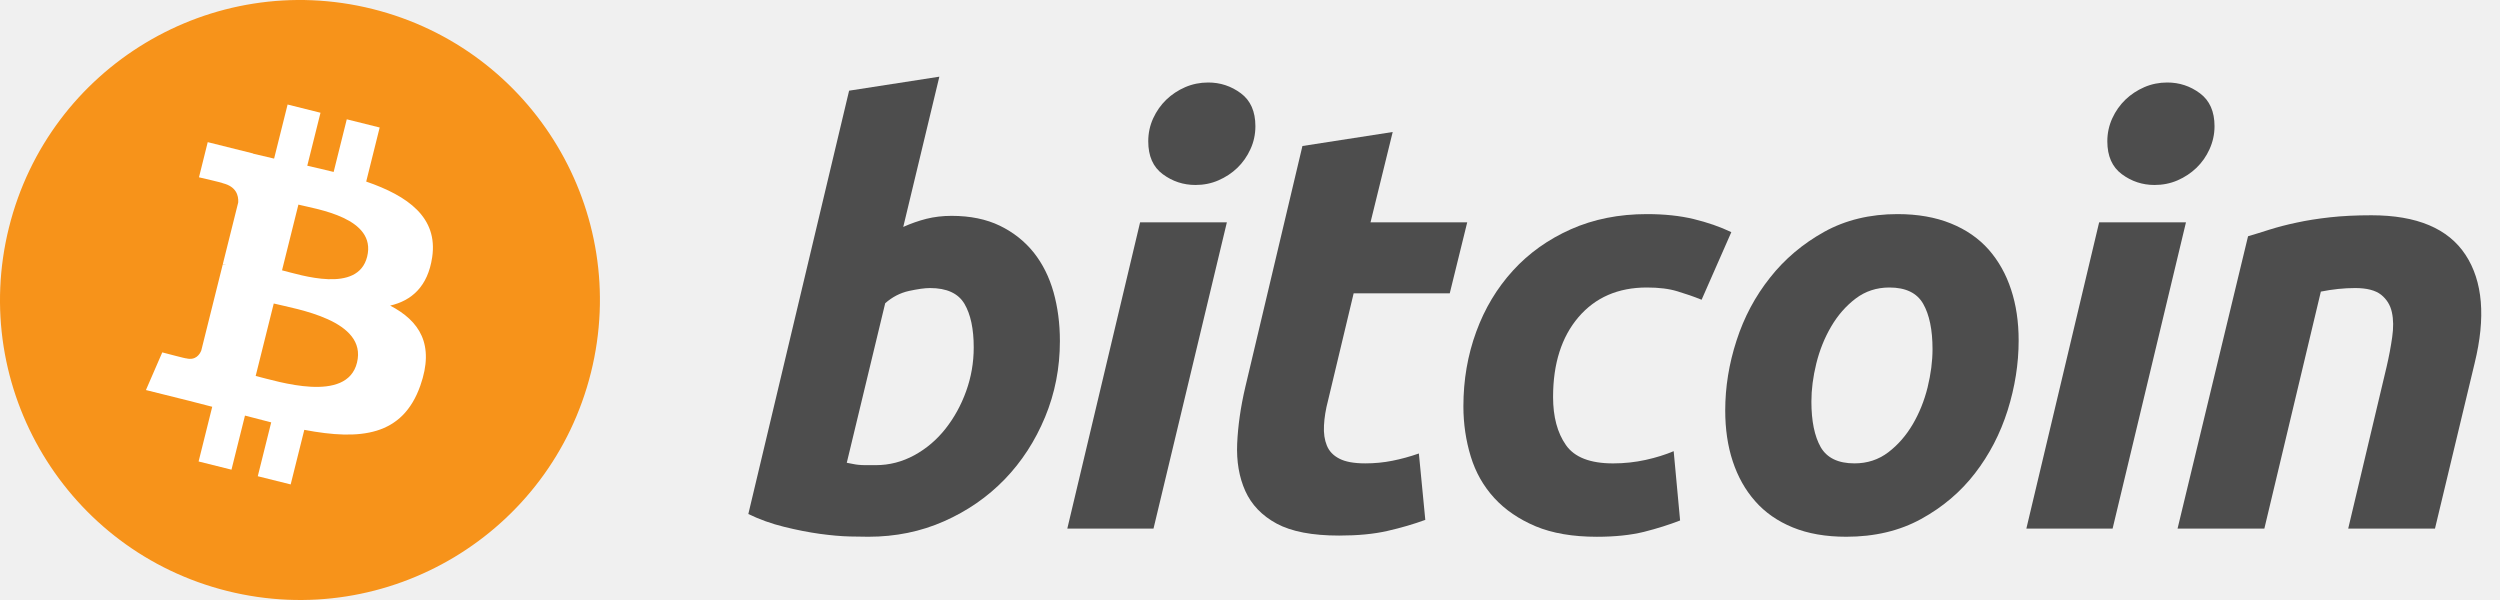
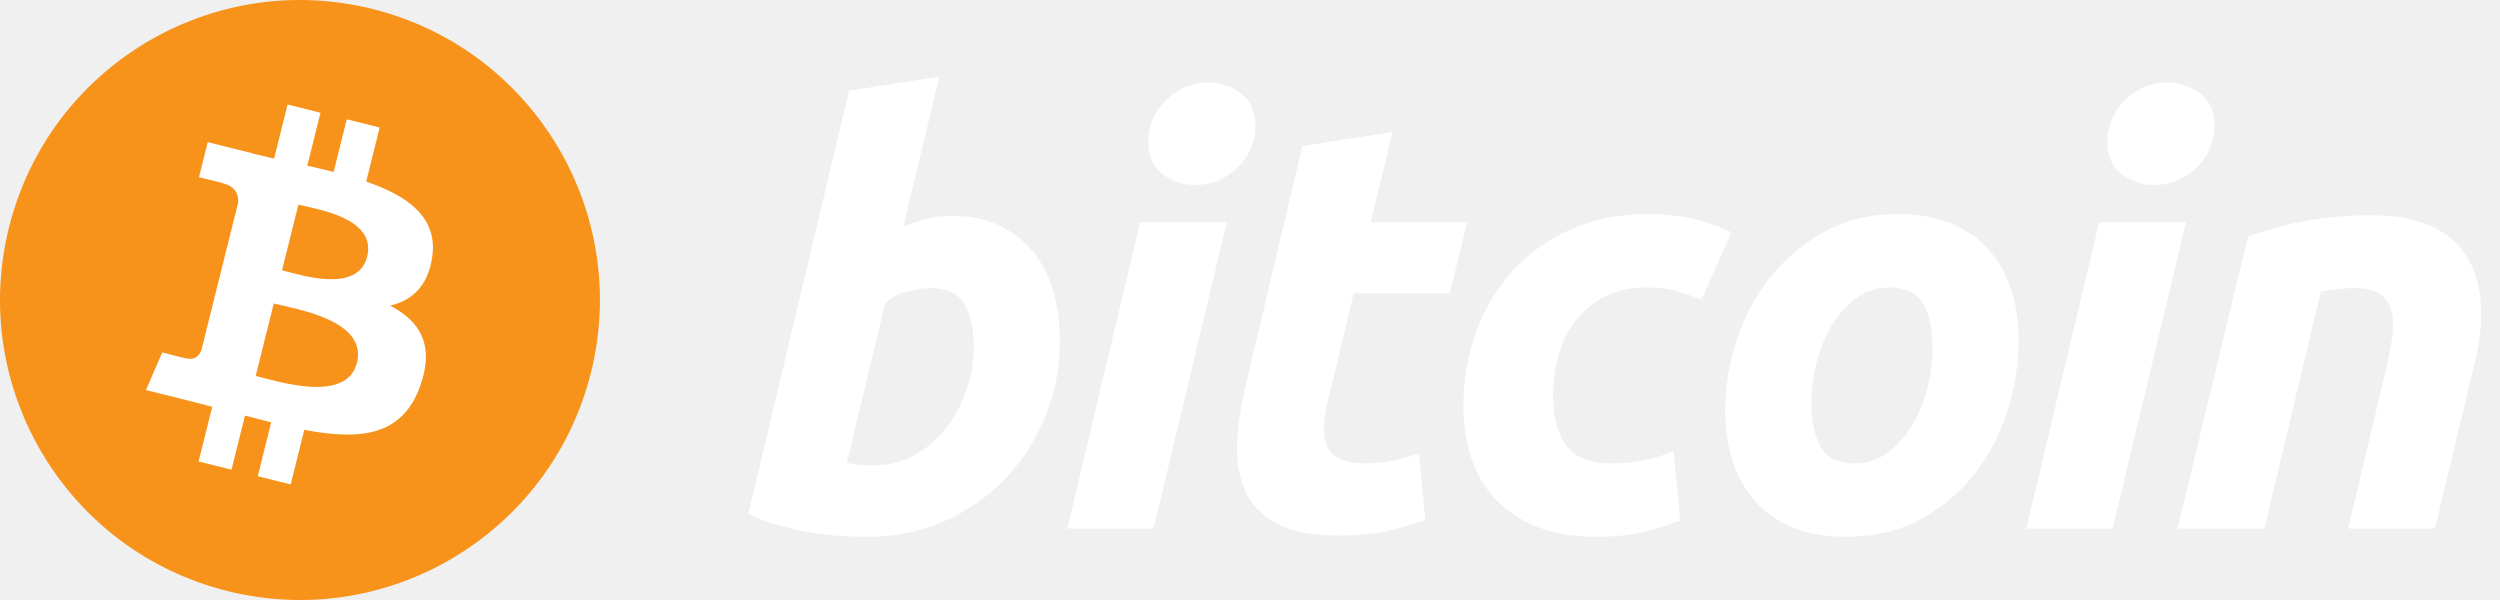
<svg xmlns="http://www.w3.org/2000/svg" width="100" height="24" viewBox="0 0 100 24" fill="none">
  <path d="M23.638 14.903C22.035 21.331 15.524 25.244 9.095 23.641C2.668 22.038 -1.244 15.527 0.359 9.098C1.961 2.669 8.472 -1.244 14.9 0.359C21.329 1.962 25.241 8.474 23.638 14.903Z" fill="#F7931A" />
  <path d="M17.287 10.29C17.526 8.694 16.311 7.835 14.648 7.263L15.187 5.1L13.871 4.772L13.346 6.878C13 6.791 12.644 6.71 12.291 6.629L12.82 4.51L11.504 4.181L10.964 6.344C10.678 6.278 10.396 6.214 10.123 6.146L10.125 6.139L8.309 5.686L7.959 7.092C7.959 7.092 8.936 7.316 8.915 7.33C9.448 7.463 9.545 7.816 9.529 8.096L8.914 10.56C8.951 10.569 8.999 10.583 9.051 10.604C9.007 10.593 8.961 10.581 8.912 10.569L8.051 14.021C7.986 14.183 7.821 14.426 7.448 14.334C7.461 14.353 6.491 14.095 6.491 14.095L5.837 15.602L7.551 16.029C7.869 16.109 8.182 16.193 8.489 16.271L7.944 18.459L9.259 18.787L9.799 16.623C10.158 16.72 10.507 16.81 10.848 16.895L10.311 19.049L11.627 19.377L12.172 17.194C14.417 17.619 16.105 17.447 16.816 15.417C17.389 13.782 16.788 12.839 15.606 12.224C16.466 12.025 17.114 11.459 17.287 10.29ZM14.279 14.509C13.872 16.144 11.12 15.26 10.227 15.038L10.95 12.14C11.842 12.363 14.704 12.804 14.279 14.509ZM14.686 10.267C14.315 11.754 12.024 10.998 11.281 10.813L11.936 8.185C12.679 8.37 15.073 8.716 14.686 10.267Z" fill="white" />
-   <path d="M38.063 8.634C38.809 8.634 39.454 8.767 39.996 9.03C40.54 9.295 40.989 9.652 41.35 10.102C41.706 10.553 41.97 11.081 42.141 11.686C42.311 12.293 42.396 12.945 42.396 13.643C42.396 14.715 42.199 15.728 41.803 16.683C41.406 17.639 40.868 18.469 40.183 19.177C39.499 19.883 38.692 20.44 37.76 20.852C36.83 21.264 35.819 21.47 34.734 21.47C34.593 21.47 34.347 21.466 33.998 21.459C33.649 21.451 33.249 21.416 32.8 21.355C32.348 21.292 31.871 21.199 31.367 21.074C30.863 20.951 30.384 20.779 29.933 20.561L33.964 3.627L37.574 3.067L36.13 9.077C36.439 8.938 36.751 8.83 37.061 8.751C37.372 8.674 37.706 8.634 38.063 8.634ZM35.035 18.606C35.578 18.606 36.09 18.472 36.572 18.21C37.054 17.947 37.471 17.592 37.82 17.15C38.169 16.706 38.445 16.206 38.646 15.647C38.847 15.088 38.949 14.505 38.949 13.898C38.949 13.153 38.825 12.572 38.577 12.151C38.328 11.733 37.869 11.522 37.202 11.522C36.983 11.522 36.702 11.564 36.353 11.639C36.002 11.718 35.689 11.882 35.408 12.129L33.871 18.511C33.964 18.527 34.046 18.543 34.116 18.558C34.184 18.573 34.26 18.585 34.335 18.592C34.415 18.601 34.506 18.606 34.616 18.606C34.726 18.606 34.864 18.606 35.035 18.606Z" fill="#4D4D4D" />
-   <path d="M46.14 21.144H42.692L45.604 8.892H49.075L46.14 21.144ZM47.818 7.399C47.337 7.399 46.9 7.256 46.513 6.969C46.123 6.683 45.93 6.244 45.93 5.652C45.93 5.327 45.996 5.021 46.127 4.733C46.26 4.445 46.434 4.198 46.652 3.987C46.87 3.778 47.122 3.611 47.409 3.486C47.697 3.362 48.004 3.3 48.33 3.3C48.811 3.3 49.245 3.443 49.634 3.731C50.021 4.019 50.216 4.458 50.216 5.047C50.216 5.374 50.15 5.68 50.017 5.968C49.886 6.256 49.712 6.503 49.494 6.714C49.278 6.923 49.023 7.089 48.737 7.214C48.449 7.339 48.144 7.399 47.818 7.399Z" fill="#4D4D4D" />
-   <path d="M52.097 5.84L55.708 5.28L54.821 8.892H58.689L57.99 11.733H54.146L53.122 16.019C53.028 16.376 52.974 16.71 52.959 17.02C52.942 17.331 52.982 17.599 53.075 17.824C53.167 18.05 53.334 18.224 53.576 18.347C53.816 18.472 54.16 18.535 54.612 18.535C54.984 18.535 55.346 18.5 55.697 18.43C56.045 18.36 56.398 18.265 56.755 18.139L57.012 20.795C56.546 20.966 56.042 21.113 55.498 21.237C54.954 21.362 54.309 21.423 53.564 21.423C52.493 21.423 51.663 21.264 51.071 20.947C50.48 20.628 50.062 20.192 49.812 19.64C49.566 19.091 49.456 18.457 49.487 17.743C49.519 17.028 49.626 16.276 49.812 15.483L52.097 5.84Z" fill="#4D4D4D" />
-   <path d="M58.536 16.253C58.536 15.198 58.707 14.203 59.049 13.271C59.389 12.338 59.88 11.523 60.518 10.823C61.152 10.127 61.926 9.575 62.836 9.17C63.742 8.767 64.757 8.564 65.875 8.564C66.575 8.564 67.2 8.63 67.75 8.763C68.302 8.897 68.801 9.07 69.253 9.286L68.064 11.99C67.754 11.864 67.431 11.753 67.098 11.653C66.764 11.55 66.357 11.5 65.875 11.5C64.724 11.5 63.814 11.897 63.137 12.688C62.463 13.479 62.123 14.544 62.123 15.88C62.123 16.672 62.294 17.312 62.637 17.802C62.978 18.292 63.608 18.536 64.523 18.536C64.975 18.536 65.41 18.488 65.828 18.396C66.248 18.303 66.62 18.186 66.947 18.047L67.204 20.819C66.768 20.988 66.287 21.141 65.76 21.274C65.231 21.404 64.602 21.471 63.872 21.471C62.909 21.471 62.093 21.33 61.426 21.052C60.759 20.77 60.208 20.396 59.773 19.922C59.337 19.447 59.023 18.892 58.829 18.255C58.635 17.619 58.536 16.951 58.536 16.253Z" fill="#4D4D4D" />
-   <path d="M73.852 21.47C73.029 21.47 72.315 21.345 71.708 21.096C71.104 20.848 70.603 20.5 70.207 20.048C69.81 19.599 69.513 19.067 69.31 18.453C69.107 17.84 69.009 17.161 69.009 16.417C69.009 15.483 69.159 14.55 69.462 13.62C69.763 12.687 70.21 11.849 70.802 11.105C71.389 10.359 72.114 9.749 72.967 9.274C73.82 8.801 74.8 8.564 75.901 8.564C76.709 8.564 77.42 8.689 78.034 8.938C78.646 9.185 79.15 9.536 79.549 9.986C79.943 10.437 80.242 10.967 80.443 11.582C80.646 12.194 80.746 12.875 80.746 13.619C80.746 14.55 80.598 15.483 80.305 16.416C80.011 17.345 79.576 18.185 79 18.931C78.426 19.676 77.708 20.286 76.846 20.759C75.985 21.233 74.986 21.47 73.852 21.47ZM75.576 11.5C75.064 11.5 74.612 11.649 74.226 11.942C73.837 12.238 73.511 12.611 73.248 13.06C72.982 13.512 72.785 14.005 72.652 14.54C72.52 15.076 72.456 15.583 72.456 16.065C72.456 16.843 72.581 17.448 72.827 17.884C73.077 18.317 73.526 18.535 74.179 18.535C74.692 18.535 75.141 18.388 75.531 18.092C75.917 17.798 76.243 17.424 76.508 16.974C76.772 16.525 76.971 16.031 77.104 15.495C77.234 14.96 77.301 14.45 77.301 13.969C77.301 13.194 77.176 12.587 76.927 12.152C76.679 11.718 76.228 11.5 75.576 11.5Z" fill="#4D4D4D" />
-   <path d="M84.504 21.144H81.054L83.966 8.892H87.439L84.504 21.144ZM86.18 7.399C85.699 7.399 85.263 7.256 84.876 6.969C84.488 6.683 84.293 6.244 84.293 5.652C84.293 5.327 84.36 5.021 84.491 4.733C84.623 4.445 84.798 4.198 85.016 3.987C85.233 3.778 85.487 3.611 85.773 3.486C86.059 3.362 86.366 3.3 86.692 3.3C87.174 3.3 87.609 3.443 87.997 3.731C88.385 4.019 88.581 4.458 88.581 5.047C88.581 5.374 88.511 5.68 88.381 5.968C88.251 6.256 88.076 6.503 87.858 6.714C87.64 6.923 87.388 7.089 87.102 7.214C86.813 7.339 86.507 7.399 86.18 7.399Z" fill="#4D4D4D" />
-   <path d="M89.922 9.45C90.184 9.374 90.476 9.282 90.794 9.181C91.113 9.081 91.469 8.988 91.867 8.904C92.261 8.818 92.706 8.747 93.194 8.693C93.683 8.638 94.24 8.611 94.859 8.611C96.677 8.611 97.93 9.14 98.623 10.196C99.314 11.252 99.434 12.697 98.985 14.529L97.399 21.144H93.928L95.465 14.668C95.559 14.263 95.633 13.873 95.687 13.491C95.742 13.112 95.739 12.778 95.675 12.49C95.614 12.204 95.469 11.971 95.245 11.79C95.018 11.612 94.674 11.522 94.208 11.522C93.758 11.522 93.301 11.571 92.834 11.664L90.574 21.144H87.102L89.922 9.45Z" fill="#4D4D4D" />
+   <path d="M38.063 8.634C38.809 8.634 39.454 8.767 39.996 9.03C40.54 9.295 40.989 9.652 41.35 10.102C41.706 10.553 41.97 11.081 42.141 11.686C42.311 12.293 42.396 12.945 42.396 13.643C42.396 14.715 42.199 15.728 41.803 16.683C41.406 17.639 40.868 18.469 40.183 19.177C39.499 19.883 38.692 20.44 37.76 20.852C36.83 21.264 35.819 21.47 34.734 21.47C34.593 21.47 34.347 21.466 33.998 21.459C33.649 21.451 33.249 21.416 32.8 21.355C32.348 21.292 31.871 21.199 31.367 21.074C30.863 20.951 30.384 20.779 29.933 20.561L33.964 3.627L37.574 3.067L36.13 9.077C36.439 8.938 36.751 8.83 37.061 8.751C37.372 8.674 37.706 8.634 38.063 8.634ZM35.035 18.606C35.578 18.606 36.09 18.472 36.572 18.21C37.054 17.947 37.471 17.592 37.82 17.15C38.169 16.706 38.445 16.206 38.646 15.647C38.847 15.088 38.949 14.505 38.949 13.898C38.949 13.153 38.825 12.572 38.577 12.151C38.328 11.733 37.869 11.522 37.202 11.522C36.983 11.522 36.702 11.564 36.353 11.639C36.002 11.718 35.689 11.882 35.408 12.129L33.871 18.511C33.964 18.527 34.046 18.543 34.116 18.558C34.184 18.573 34.26 18.585 34.335 18.592C34.415 18.601 34.506 18.606 34.616 18.606C34.726 18.606 34.864 18.606 35.035 18.606Z" fill="#ffffff" />
+   <path d="M46.14 21.144H42.692L45.604 8.892H49.075L46.14 21.144ZM47.818 7.399C47.337 7.399 46.9 7.256 46.513 6.969C46.123 6.683 45.93 6.244 45.93 5.652C45.93 5.327 45.996 5.021 46.127 4.733C46.26 4.445 46.434 4.198 46.652 3.987C46.87 3.778 47.122 3.611 47.409 3.486C47.697 3.362 48.004 3.3 48.33 3.3C48.811 3.3 49.245 3.443 49.634 3.731C50.021 4.019 50.216 4.458 50.216 5.047C50.216 5.374 50.15 5.68 50.017 5.968C49.886 6.256 49.712 6.503 49.494 6.714C49.278 6.923 49.023 7.089 48.737 7.214C48.449 7.339 48.144 7.399 47.818 7.399Z" fill="#ffffff" />
+   <path d="M52.097 5.84L55.708 5.28L54.821 8.892H58.689L57.99 11.733H54.146L53.122 16.019C53.028 16.376 52.974 16.71 52.959 17.02C52.942 17.331 52.982 17.599 53.075 17.824C53.167 18.05 53.334 18.224 53.576 18.347C53.816 18.472 54.16 18.535 54.612 18.535C54.984 18.535 55.346 18.5 55.697 18.43C56.045 18.36 56.398 18.265 56.755 18.139L57.012 20.795C56.546 20.966 56.042 21.113 55.498 21.237C54.954 21.362 54.309 21.423 53.564 21.423C52.493 21.423 51.663 21.264 51.071 20.947C50.48 20.628 50.062 20.192 49.812 19.64C49.566 19.091 49.456 18.457 49.487 17.743C49.519 17.028 49.626 16.276 49.812 15.483L52.097 5.84Z" fill="#ffffff" />
+   <path d="M58.536 16.253C58.536 15.198 58.707 14.203 59.049 13.271C59.389 12.338 59.88 11.523 60.518 10.823C61.152 10.127 61.926 9.575 62.836 9.17C63.742 8.767 64.757 8.564 65.875 8.564C66.575 8.564 67.2 8.63 67.75 8.763C68.302 8.897 68.801 9.07 69.253 9.286L68.064 11.99C67.754 11.864 67.431 11.753 67.098 11.653C66.764 11.55 66.357 11.5 65.875 11.5C64.724 11.5 63.814 11.897 63.137 12.688C62.463 13.479 62.123 14.544 62.123 15.88C62.123 16.672 62.294 17.312 62.637 17.802C62.978 18.292 63.608 18.536 64.523 18.536C64.975 18.536 65.41 18.488 65.828 18.396C66.248 18.303 66.62 18.186 66.947 18.047L67.204 20.819C66.768 20.988 66.287 21.141 65.76 21.274C65.231 21.404 64.602 21.471 63.872 21.471C62.909 21.471 62.093 21.33 61.426 21.052C60.759 20.77 60.208 20.396 59.773 19.922C59.337 19.447 59.023 18.892 58.829 18.255C58.635 17.619 58.536 16.951 58.536 16.253Z" fill="#ffffff" />
+   <path d="M73.852 21.47C73.029 21.47 72.315 21.345 71.708 21.096C71.104 20.848 70.603 20.5 70.207 20.048C69.81 19.599 69.513 19.067 69.31 18.453C69.107 17.84 69.009 17.161 69.009 16.417C69.009 15.483 69.159 14.55 69.462 13.62C69.763 12.687 70.21 11.849 70.802 11.105C71.389 10.359 72.114 9.749 72.967 9.274C73.82 8.801 74.8 8.564 75.901 8.564C76.709 8.564 77.42 8.689 78.034 8.938C78.646 9.185 79.15 9.536 79.549 9.986C79.943 10.437 80.242 10.967 80.443 11.582C80.646 12.194 80.746 12.875 80.746 13.619C80.746 14.55 80.598 15.483 80.305 16.416C80.011 17.345 79.576 18.185 79 18.931C78.426 19.676 77.708 20.286 76.846 20.759C75.985 21.233 74.986 21.47 73.852 21.47ZM75.576 11.5C75.064 11.5 74.612 11.649 74.226 11.942C73.837 12.238 73.511 12.611 73.248 13.06C72.982 13.512 72.785 14.005 72.652 14.54C72.52 15.076 72.456 15.583 72.456 16.065C72.456 16.843 72.581 17.448 72.827 17.884C73.077 18.317 73.526 18.535 74.179 18.535C74.692 18.535 75.141 18.388 75.531 18.092C75.917 17.798 76.243 17.424 76.508 16.974C76.772 16.525 76.971 16.031 77.104 15.495C77.234 14.96 77.301 14.45 77.301 13.969C77.301 13.194 77.176 12.587 76.927 12.152C76.679 11.718 76.228 11.5 75.576 11.5Z" fill="#ffffff" />
+   <path d="M84.504 21.144H81.054L83.966 8.892H87.439L84.504 21.144ZM86.18 7.399C85.699 7.399 85.263 7.256 84.876 6.969C84.488 6.683 84.293 6.244 84.293 5.652C84.293 5.327 84.36 5.021 84.491 4.733C84.623 4.445 84.798 4.198 85.016 3.987C85.233 3.778 85.487 3.611 85.773 3.486C86.059 3.362 86.366 3.3 86.692 3.3C87.174 3.3 87.609 3.443 87.997 3.731C88.385 4.019 88.581 4.458 88.581 5.047C88.581 5.374 88.511 5.68 88.381 5.968C88.251 6.256 88.076 6.503 87.858 6.714C87.64 6.923 87.388 7.089 87.102 7.214C86.813 7.339 86.507 7.399 86.18 7.399Z" fill="#ffffff" />
+   <path d="M89.922 9.45C90.184 9.374 90.476 9.282 90.794 9.181C91.113 9.081 91.469 8.988 91.867 8.904C92.261 8.818 92.706 8.747 93.194 8.693C93.683 8.638 94.24 8.611 94.859 8.611C96.677 8.611 97.93 9.14 98.623 10.196C99.314 11.252 99.434 12.697 98.985 14.529L97.399 21.144H93.928L95.465 14.668C95.559 14.263 95.633 13.873 95.687 13.491C95.742 13.112 95.739 12.778 95.675 12.49C95.614 12.204 95.469 11.971 95.245 11.79C95.018 11.612 94.674 11.522 94.208 11.522C93.758 11.522 93.301 11.571 92.834 11.664L90.574 21.144H87.102L89.922 9.45Z" fill="#ffffff" />
</svg>
